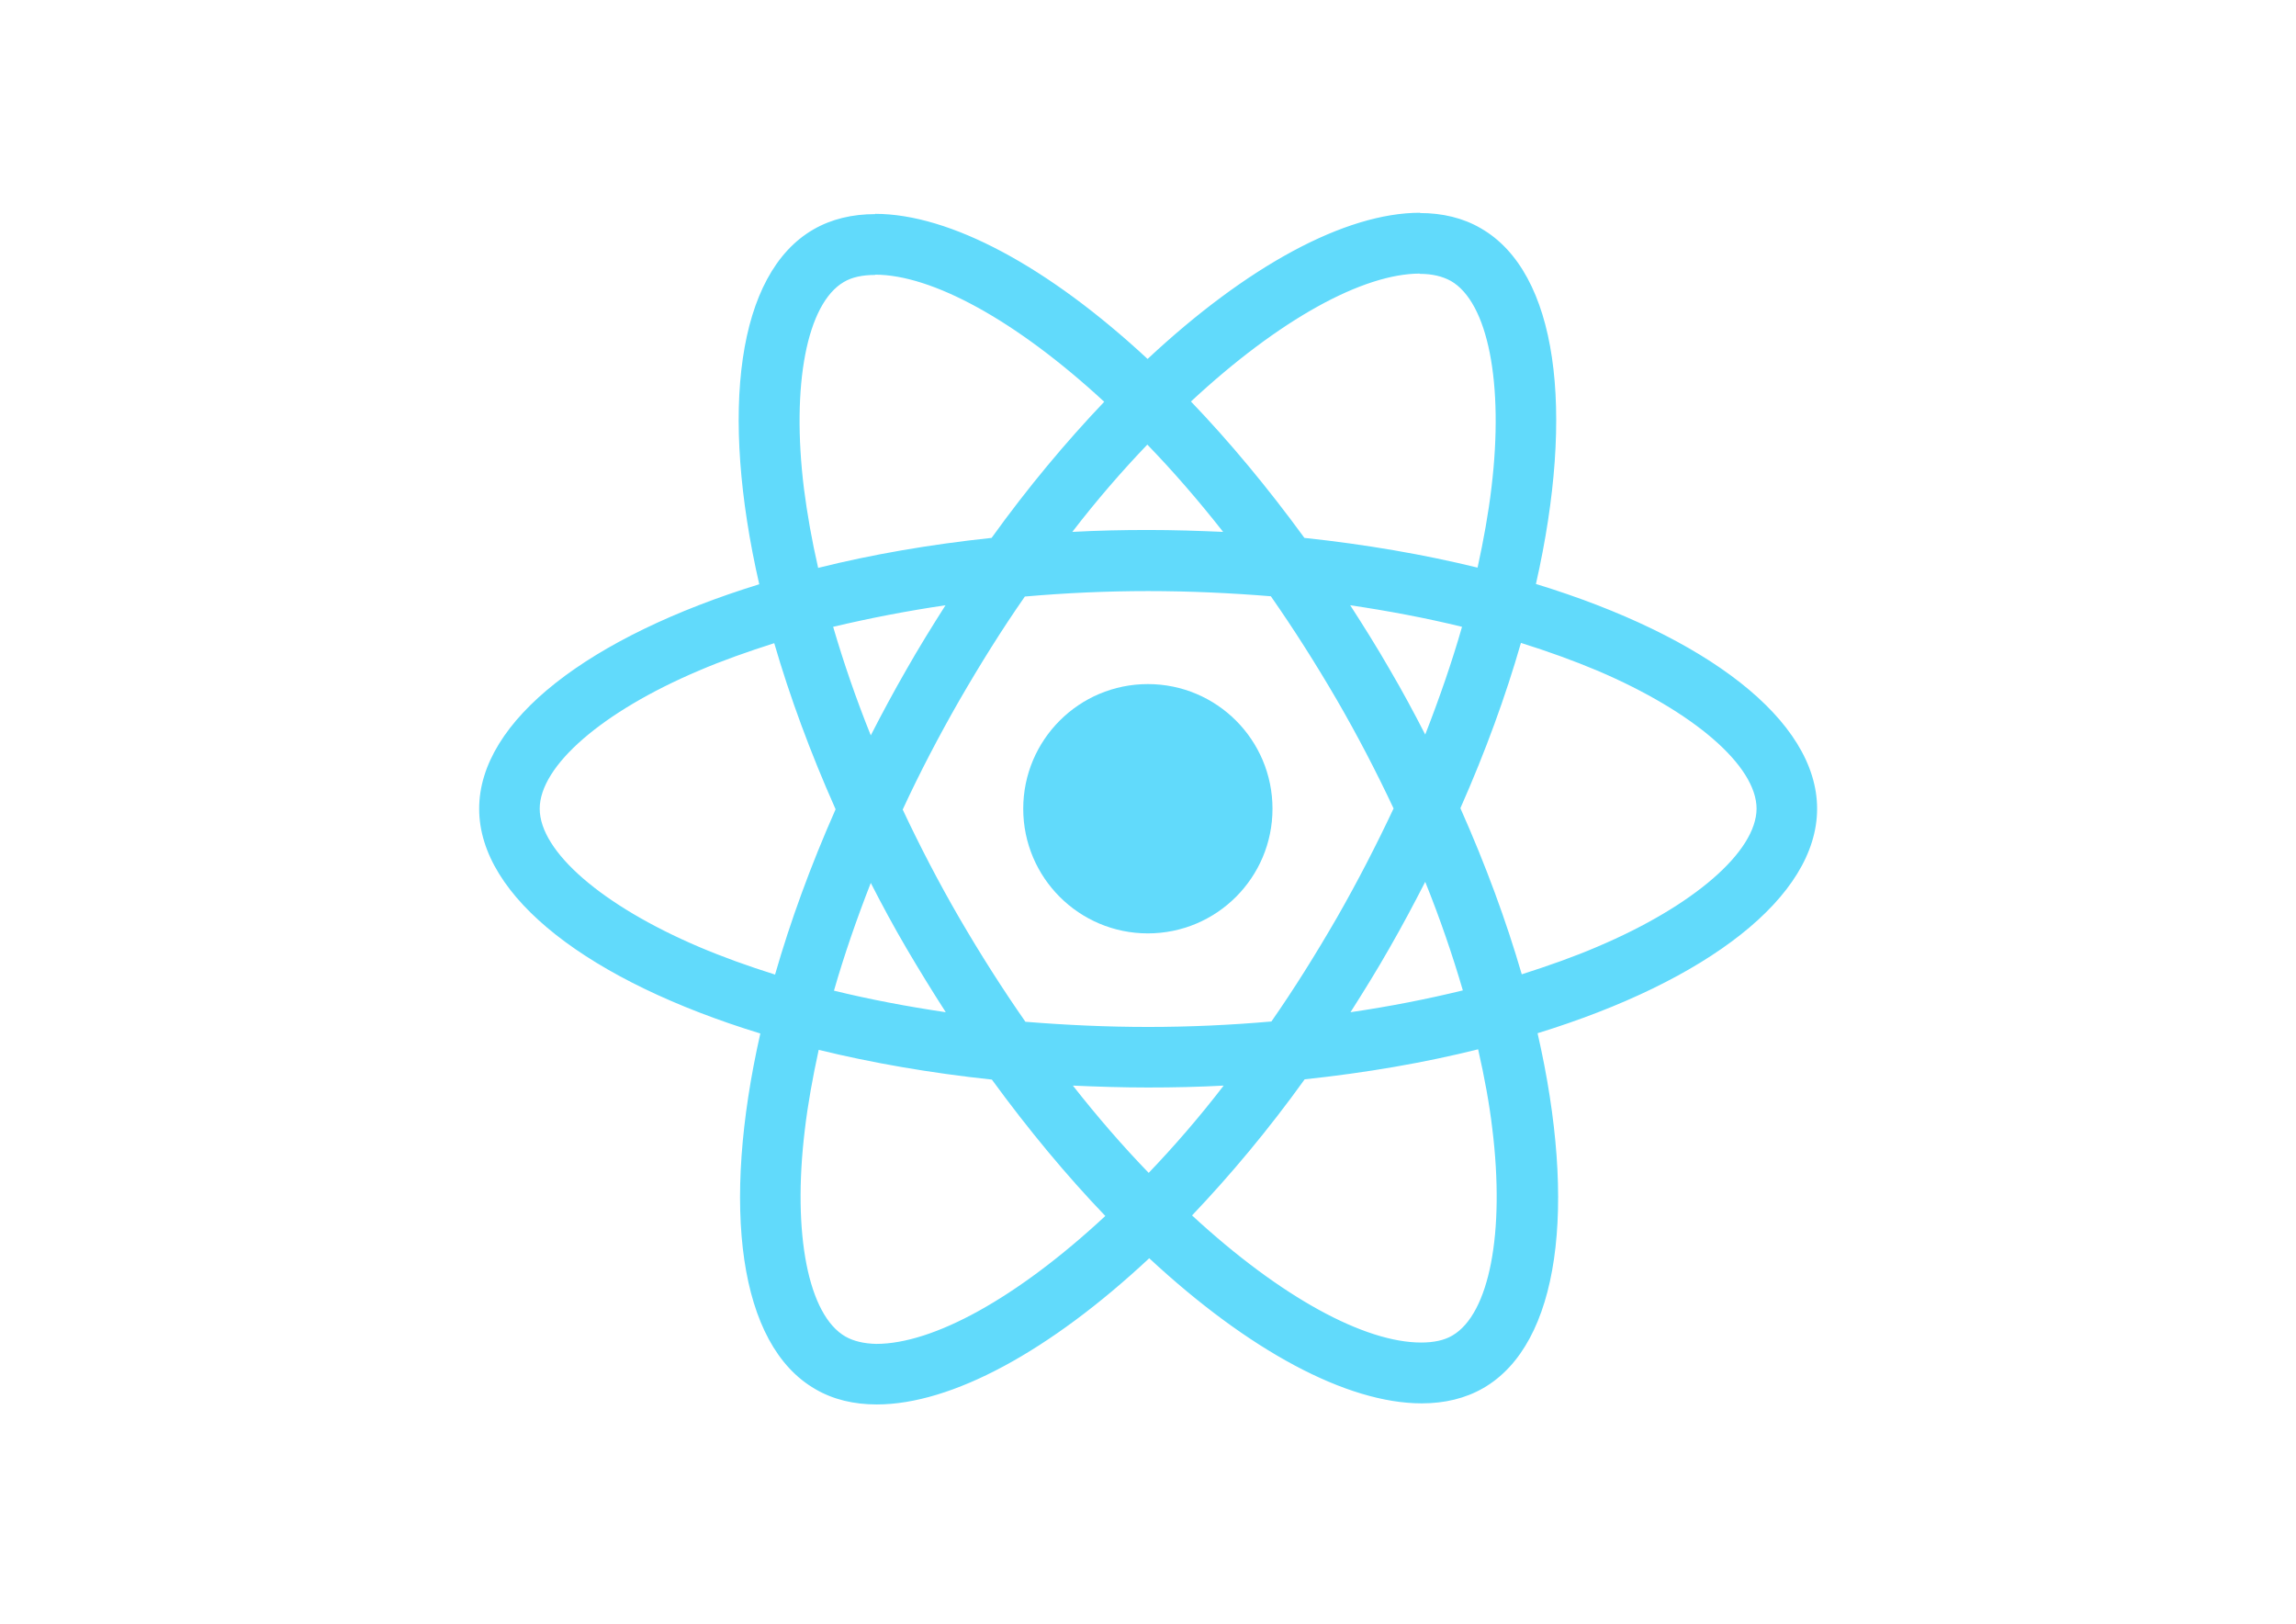
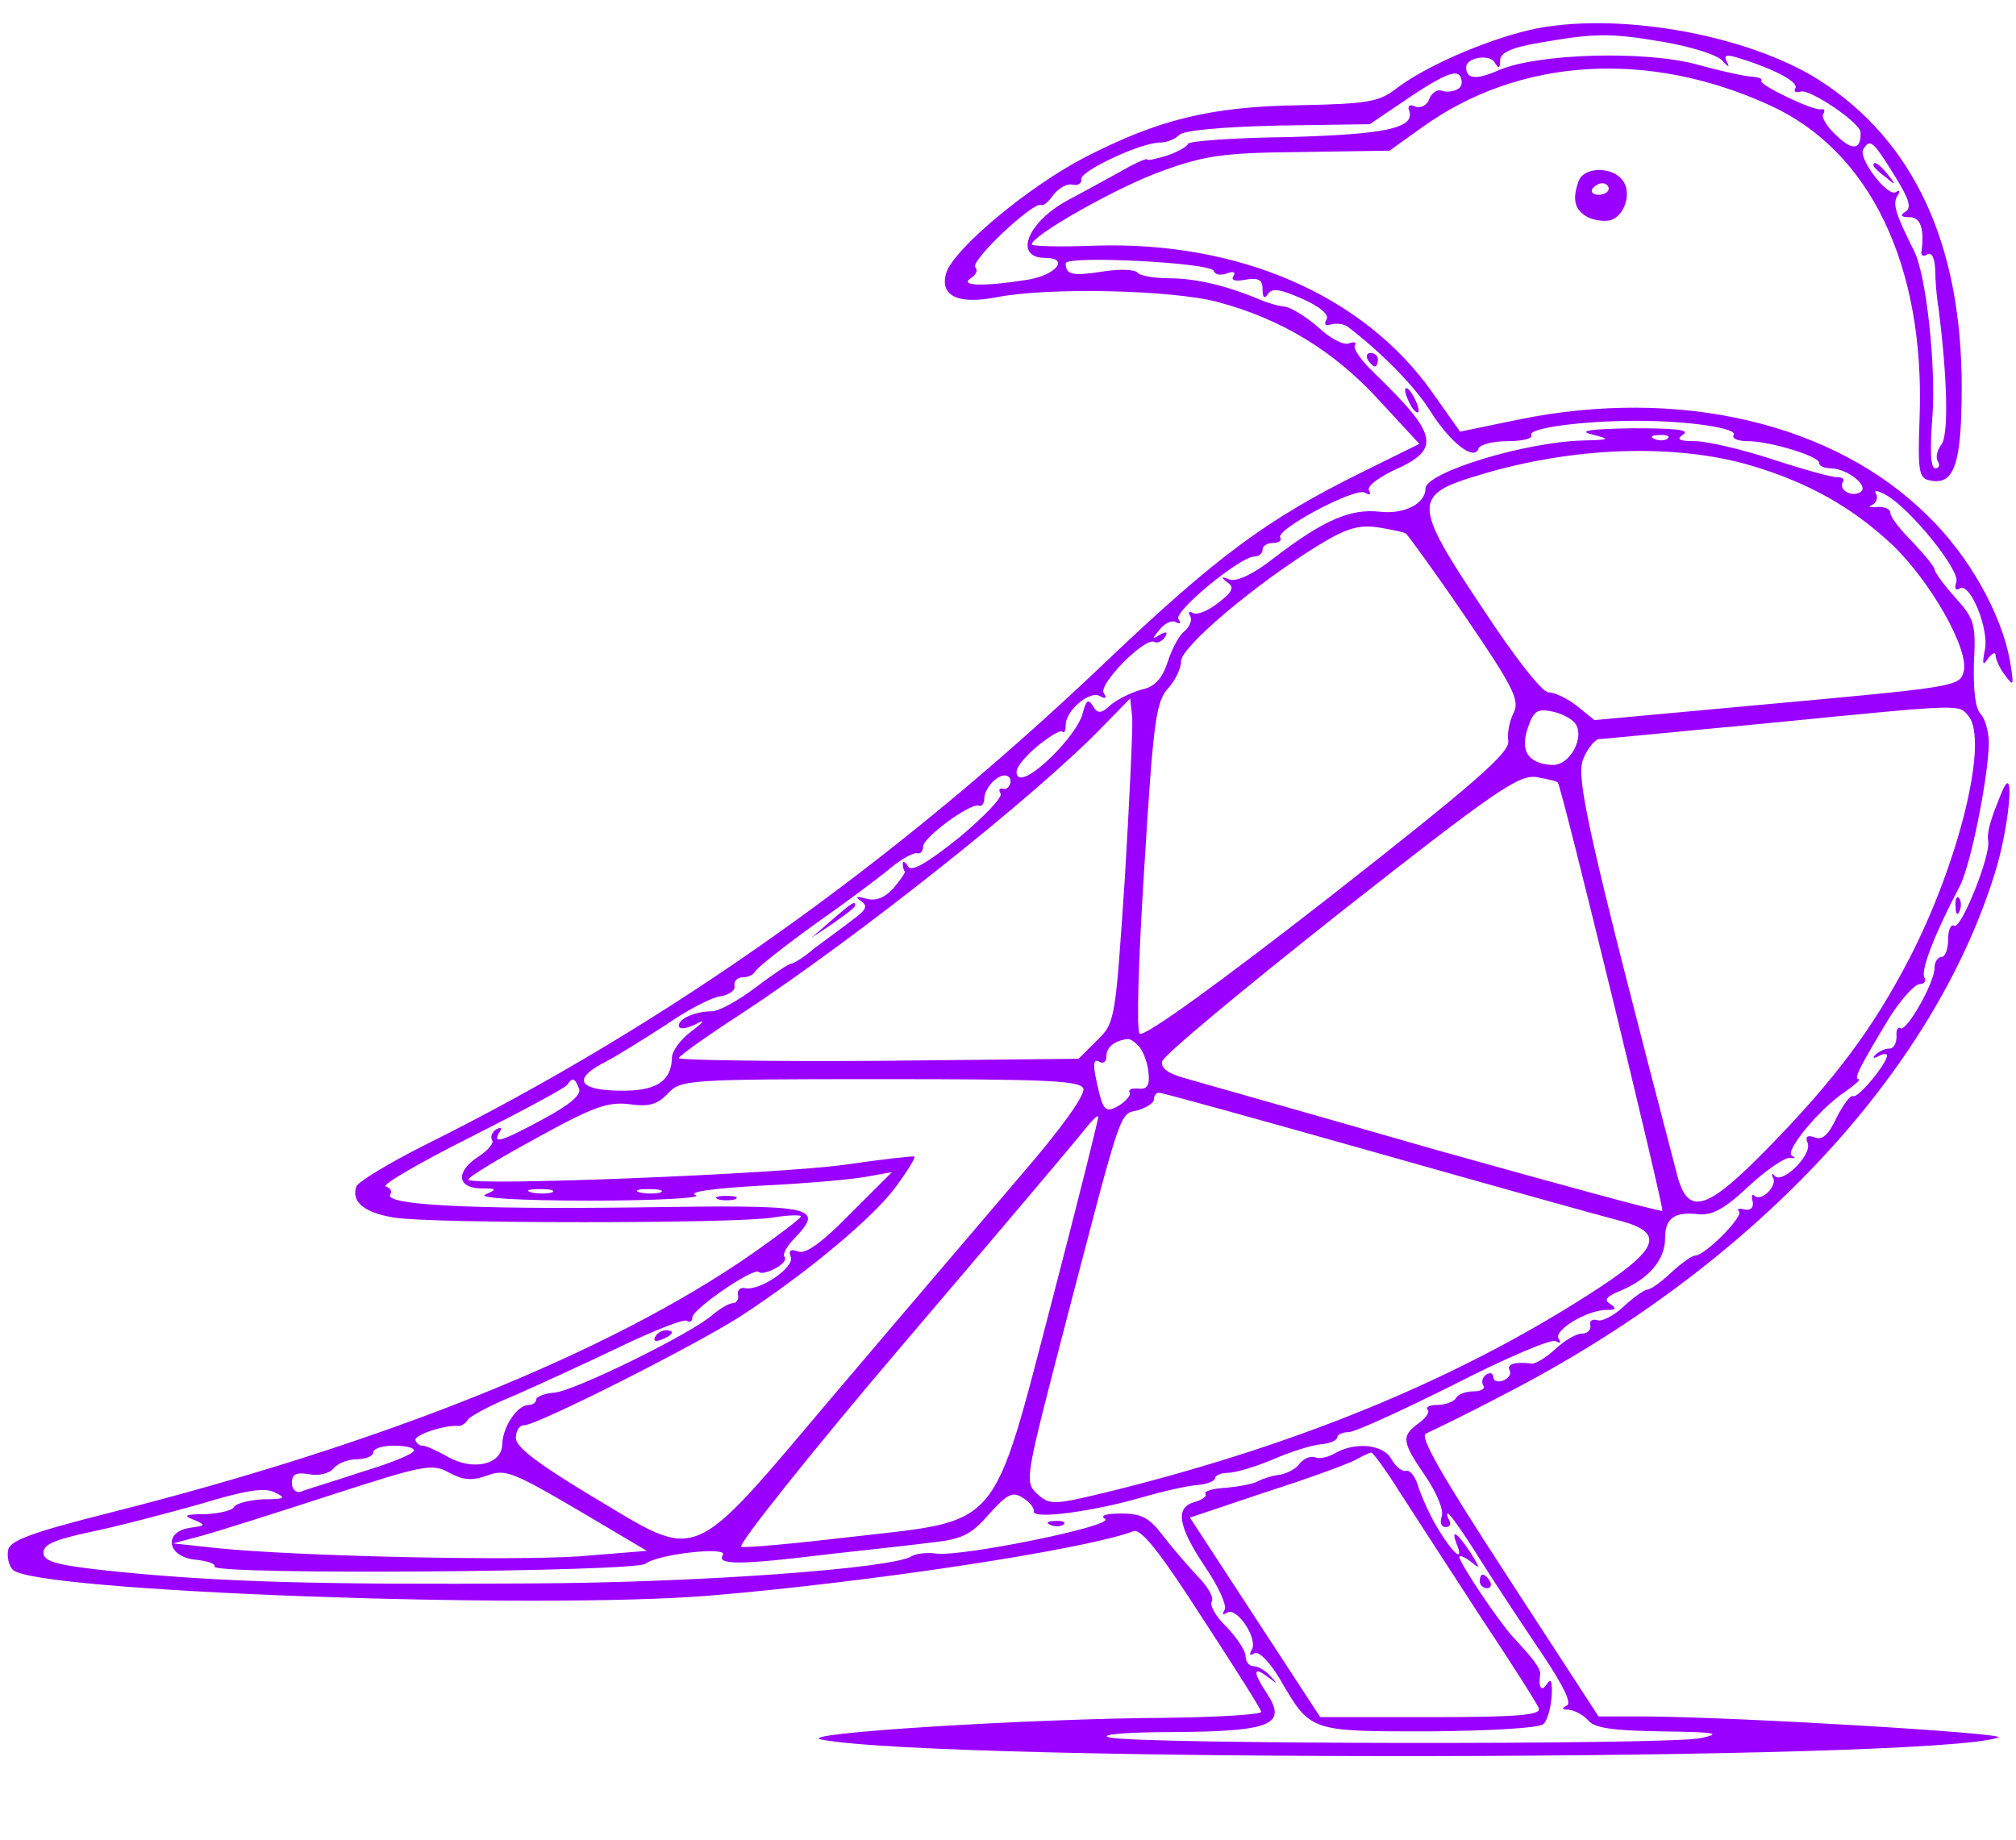
- <svg xmlns="http://www.w3.org/2000/svg" viewBox="0 0 841.9 595.3">
-   <g fill="#61DAFB">
-     <path d="M666.3 296.5c0-32.5-40.7-63.3-103.1-82.4 14.4-63.6 8-114.2-20.2-130.4-6.5-3.8-14.1-5.6-22.4-5.6v22.3c4.6 0 8.3.9 11.4 2.6 13.6 7.8 19.5 37.5 14.9 75.7-1.1 9.4-2.9 19.3-5.1 29.4-19.6-4.8-41-8.5-63.5-10.9-13.5-18.5-27.5-35.3-41.6-50 32.6-30.3 63.2-46.9 84-46.9V78c-27.5 0-63.5 19.6-99.9 53.6-36.4-33.8-72.4-53.2-99.9-53.2v22.3c20.7 0 51.4 16.5 84 46.6-14 14.7-28 31.4-41.3 49.9-22.6 2.4-44 6.1-63.6 11-2.3-10-4-19.7-5.2-29-4.7-38.2 1.1-67.9 14.6-75.8 3-1.8 6.9-2.6 11.5-2.6V78.5c-8.4 0-16 1.8-22.6 5.6-28.1 16.2-34.4 66.7-19.9 130.1-62.2 19.2-102.7 49.9-102.7 82.3 0 32.5 40.7 63.3 103.1 82.4-14.4 63.6-8 114.2 20.2 130.4 6.5 3.8 14.1 5.6 22.5 5.6 27.5 0 63.5-19.6 99.9-53.6 36.4 33.8 72.4 53.2 99.9 53.2 8.4 0 16-1.8 22.6-5.6 28.1-16.2 34.4-66.7 19.9-130.1 62-19.1 102.5-49.9 102.5-82.3zm-130.2-66.7c-3.7 12.9-8.3 26.2-13.5 39.5-4.1-8-8.4-16-13.1-24-4.6-8-9.5-15.8-14.4-23.4 14.2 2.1 27.9 4.7 41 7.9zm-45.8 106.5c-7.8 13.5-15.8 26.3-24.1 38.2-14.9 1.3-30 2-45.2 2-15.1 0-30.2-.7-45-1.9-8.3-11.9-16.4-24.6-24.2-38-7.6-13.1-14.5-26.4-20.8-39.8 6.2-13.4 13.2-26.8 20.7-39.9 7.8-13.5 15.8-26.3 24.1-38.2 14.9-1.3 30-2 45.2-2 15.1 0 30.2.7 45 1.9 8.3 11.9 16.4 24.6 24.2 38 7.6 13.1 14.5 26.4 20.8 39.8-6.3 13.4-13.2 26.8-20.7 39.9zm32.3-13c5.4 13.4 10 26.8 13.8 39.8-13.1 3.2-26.9 5.9-41.2 8 4.9-7.7 9.8-15.6 14.4-23.7 4.6-8 8.9-16.1 13-24.1zM421.2 430c-9.3-9.6-18.6-20.3-27.8-32 9 .4 18.2.7 27.5.7 9.4 0 18.7-.2 27.8-.7-9 11.7-18.3 22.4-27.5 32zm-74.4-58.9c-14.2-2.1-27.9-4.7-41-7.9 3.7-12.9 8.3-26.2 13.5-39.5 4.1 8 8.4 16 13.1 24 4.7 8 9.5 15.8 14.4 23.4zM420.7 163c9.3 9.6 18.6 20.3 27.8 32-9-.4-18.2-.7-27.5-.7-9.4 0-18.7.2-27.8.7 9-11.7 18.3-22.4 27.5-32zm-74 58.9c-4.9 7.7-9.8 15.6-14.4 23.7-4.6 8-8.9 16-13 24-5.4-13.4-10-26.8-13.8-39.8 13.1-3.1 26.9-5.8 41.2-7.9zm-90.5 125.2c-35.4-15.1-58.3-34.9-58.3-50.6 0-15.7 22.9-35.6 58.3-50.6 8.6-3.7 18-7 27.7-10.1 5.7 19.6 13.2 40 22.5 60.9-9.2 20.8-16.6 41.1-22.2 60.6-9.9-3.1-19.3-6.5-28-10.2zM310 490c-13.6-7.8-19.5-37.5-14.9-75.7 1.1-9.4 2.9-19.3 5.1-29.4 19.6 4.8 41 8.5 63.5 10.9 13.5 18.5 27.5 35.3 41.6 50-32.6 30.3-63.2 46.9-84 46.9-4.5-.1-8.3-1-11.3-2.7zm237.2-76.2c4.7 38.2-1.1 67.9-14.6 75.8-3 1.8-6.9 2.6-11.5 2.6-20.7 0-51.4-16.5-84-46.6 14-14.7 28-31.4 41.3-49.9 22.6-2.4 44-6.1 63.6-11 2.3 10.1 4.1 19.8 5.2 29.1zm38.5-66.7c-8.6 3.7-18 7-27.7 10.1-5.7-19.6-13.2-40-22.5-60.9 9.2-20.8 16.6-41.1 22.2-60.6 9.9 3.1 19.3 6.5 28.1 10.2 35.4 15.1 58.3 34.9 58.3 50.6-.1 15.7-23 35.6-58.4 50.6zM320.8 78.4z" />
-     <circle cx="420.9" cy="296.5" r="45.7" />
-     <path d="M520.5 78.1z" />
+ <svg xmlns="http://www.w3.org/2000/svg" version="1.0" width="297pt" height="271pt" viewBox="0 0 297 271" preserveAspectRatio="xMidYMid meet">
+   <g transform="translate(0,271) scale(0.1,-0.1)" fill="#9900ff" stroke="none">
+     <path d="M2254 2666 c-68 -16 -157 -55 -199 -88 -24 -18 -41 -21 -139 -23 -133 -2 -210 -21 -320 -78 -82 -43 -190 -133 -202 -169 -10 -34 17 -47 74 -36 75 15 259 11 326 -7 94 -25 171 -72 237 -144 l60 -65 -83 -41 c-142 -70 -216 -125 -383 -284 -309 -294 -641 -530 -997 -707 -54 -27 -100 -55 -103 -62 -8 -23 12 -39 56 -46 54 -9 503 -9 557 0 23 4 42 4 42 2 0 -3 -33 -28 -73 -56 -209 -145 -539 -278 -942 -380 -119 -30 -151 -42 -153 -56 -2 -10 1 -23 7 -29 32 -32 767 -59 1026 -38 239 20 554 68 625 95 11 4 39 -31 100 -126 47 -72 87 -135 88 -140 2 -4 -61 -8 -140 -9 -200 -1 -552 -23 -508 -32 176 -34 1639 -32 1734 3 18 6 -378 30 -519 31 l-70 0 -134 206 c-97 149 -131 208 -120 211 7 3 59 28 114 57 364 187 632 472 724 769 21 67 30 165 11 121 -18 -43 -23 -61 -21 -74 4 -21 -40 -131 -50 -125 -5 3 -9 -6 -9 -20 0 -14 -4 -26 -10 -26 -5 0 -10 -7 -10 -16 0 -22 -41 -94 -50 -89 -4 3 -7 -3 -6 -12 0 -10 -4 -18 -11 -18 -6 0 -15 -4 -20 -9 -5 -5 -3 -6 5 -2 6 4 12 4 12 1 0 -12 -43 -64 -50 -60 -4 2 -14 -12 -24 -31 -12 -26 -21 -34 -32 -30 -11 4 -15 2 -11 -8 7 -17 -36 -60 -48 -49 -4 5 -6 4 -3 -2 7 -12 -17 -36 -27 -27 -4 4 -5 0 -3 -8 2 -9 -3 -14 -12 -12 -8 2 -12 1 -8 -3 7 -7 -50 -65 -65 -65 -4 0 -20 -11 -35 -25 -15 -14 -30 -25 -35 -25 -4 0 -20 -11 -35 -25 -15 -14 -33 -23 -39 -20 -7 2 -12 -1 -10 -8 1 -7 -5 -12 -13 -12 -8 0 -25 -10 -39 -23 -13 -12 -29 -22 -35 -21 -24 3 -37 -1 -32 -10 3 -5 -1 -11 -9 -15 -8 -3 -15 -1 -15 5 0 6 -5 7 -10 4 -6 -4 -8 -11 -5 -16 4 -5 -3 -9 -14 -9 -11 0 -23 -4 -26 -10 -3 -5 -16 -10 -27 -10 -12 0 -18 -3 -15 -7 4 -3 -2 -12 -13 -20 -26 -19 -25 -27 10 -78 17 -25 27 -50 24 -59 -3 -9 -1 -16 6 -16 6 0 8 5 5 10 -3 6 -4 10 -2 10 3 0 24 -30 47 -67 24 -38 65 -100 92 -140 32 -48 44 -73 36 -76 -8 -4 -7 -6 3 -6 9 -1 22 -8 29 -16 9 -11 36 -15 109 -16 79 -1 89 -3 56 -10 -49 -10 -828 -9 -870 1 -18 4 20 8 94 8 144 1 167 11 138 56 -22 33 -21 42 1 25 15 -11 15 -11 4 1 -7 8 -18 15 -25 15 -7 0 -12 7 -12 15 0 8 -13 27 -28 43 -16 15 -25 32 -22 37 4 6 -6 23 -22 39 -15 16 -38 43 -51 60 -19 25 -31 31 -60 31 -23 0 -32 -3 -24 -8 15 -10 -211 -56 -249 -51 -13 2 -30 0 -36 -4 -29 -18 -313 -39 -563 -40 -307 -2 -452 2 -604 17 -88 9 -110 14 -112 27 -1 13 14 20 70 32 39 8 111 27 161 41 66 20 95 25 110 17 17 -8 15 -10 -17 -10 -20 -1 -40 -6 -43 -11 -3 -6 -23 -10 -43 -11 -29 0 -33 -2 -17 -8 19 -8 18 -9 -5 -12 -40 -6 -34 -43 8 -47 18 -2 30 -6 28 -10 -7 -13 619 -8 635 4 17 14 122 26 114 13 -10 -15 25 -15 155 1 52 6 120 13 150 17 47 5 60 11 87 42 27 30 35 34 50 24 10 -6 17 -15 16 -20 -2 -12 88 0 160 21 31 9 67 17 81 18 14 1 26 6 26 10 0 4 9 8 19 8 11 0 41 9 67 20 25 11 57 21 70 22 13 1 24 6 24 10 0 4 8 8 17 8 9 0 79 32 155 70 76 39 144 68 150 64 7 -4 8 -3 4 4 -7 12 42 42 71 42 14 0 15 2 5 9 -10 6 -5 11 17 20 40 17 64 45 64 76 0 30 13 40 49 36 21 -2 39 8 75 42 26 24 54 43 61 41 7 -1 8 0 2 3 -12 6 41 70 79 95 14 10 23 18 19 18 -8 0 4 22 47 93 17 26 36 47 43 47 7 0 10 5 7 10 -6 10 17 68 52 134 16 30 42 159 43 211 0 17 -6 37 -12 43 -8 8 -11 35 -10 75 3 57 1 65 -27 96 -17 19 -31 38 -31 42 0 4 -15 22 -32 40 -18 18 -33 37 -33 43 0 6 -9 10 -20 9 -11 -1 -14 0 -7 3 6 3 9 10 6 16 -4 6 1 6 14 -1 35 -19 111 -112 104 -129 -3 -9 -1 -13 5 -9 15 10 44 -60 37 -91 -4 -21 -3 -24 5 -12 6 8 11 10 11 4 0 -5 6 -19 14 -29 13 -18 13 -15 7 22 -13 70 -61 155 -121 213 -138 137 -366 190 -602 142 l-87 -18 -41 58 c-101 143 -285 223 -497 216 -51 -2 -93 -1 -93 2 0 13 127 85 192 108 63 23 91 27 204 28 l131 2 49 35 c142 102 332 114 511 32 148 -67 229 -236 221 -460 -3 -82 -1 -90 16 -93 35 -7 46 24 46 138 0 211 -71 363 -210 452 -107 68 -302 102 -426 74z m198 -18 c40 -7 79 -19 86 -28 8 -9 11 -10 6 -1 -5 10 -1 11 16 6 55 -17 90 -36 85 -45 -3 -5 0 -7 8 -5 12 5 88 -46 88 -60 1 -25 -11 -28 -34 -6 -15 13 -24 28 -21 33 3 5 2 8 -3 7 -11 -3 -94 37 -88 42 2 3 -4 5 -13 6 -9 0 -46 8 -82 18 -78 21 -234 16 -291 -8 -34 -15 -49 -14 -49 4 0 14 34 20 42 7 6 -10 8 -9 8 3 0 11 16 19 58 26 81 14 103 15 184 1z m-304 -69 c-6 -4 -17 -5 -23 -3 -7 3 -15 -2 -19 -11 -3 -10 -13 -15 -21 -12 -8 4 -12 1 -9 -6 9 -26 -35 -35 -179 -39 -81 -1 -147 -6 -147 -10 0 -3 -13 -11 -30 -17 -16 -5 -30 -8 -30 -6 0 3 -21 -7 -47 -22 -27 -15 -57 -31 -68 -37 -61 -32 -83 -86 -35 -86 36 0 16 -25 -25 -32 -62 -10 -103 -10 -85 2 8 5 11 12 7 16 -9 9 86 98 97 92 3 -2 11 5 18 15 8 10 20 17 28 15 8 -2 14 2 13 8 -2 12 88 54 116 54 10 0 22 5 28 11 7 7 62 12 146 14 l135 2 62 42 c47 31 65 38 71 29 4 -7 3 -16 -3 -19z m642 -126 c22 -35 27 -49 17 -55 -8 -5 -7 -8 6 -8 16 0 22 -16 18 -49 -2 -7 2 -10 8 -6 7 4 11 -5 12 -22 0 -15 2 -41 5 -58 13 -103 15 -186 4 -200 -6 -8 -9 -19 -5 -25 3 -5 2 -10 -4 -10 -7 0 -8 27 -4 78 5 73 -9 206 -27 242 -27 54 -32 69 -25 81 5 7 4 10 -2 6 -12 -8 -56 50 -48 63 10 16 14 13 45 -37z m-1002 -142 c2 -6 10 -7 19 -4 10 4 14 2 10 -4 -4 -6 3 -8 18 -5 19 3 25 0 25 -14 0 -13 3 -15 8 -7 6 9 18 7 50 -7 27 -12 41 -24 36 -31 -4 -7 -1 -10 7 -7 7 2 18 1 24 -3 50 -38 99 -88 121 -123 30 -48 66 -76 72 -57 2 6 22 11 43 11 22 0 38 4 35 9 -6 10 74 21 155 21 77 0 150 -11 143 -21 -3 -5 6 -9 21 -9 32 0 105 -22 105 -32 0 -5 8 -8 18 -8 24 -1 56 -26 43 -35 -13 -8 -33 3 -26 15 3 4 -1 7 -8 7 -6 -1 -49 11 -95 26 -46 15 -97 27 -115 27 -24 0 -28 3 -17 10 10 7 -14 9 -75 9 -63 -1 -81 -4 -60 -9 28 -7 28 -8 -12 -9 -86 -2 -233 -47 -233 -71 0 -22 -31 -38 -67 -34 -43 5 -83 -12 -156 -68 -29 -23 -54 -35 -65 -32 -13 5 -14 4 -4 -4 11 -7 8 -14 -13 -30 -15 -12 -32 -19 -38 -15 -5 3 -7 1 -4 -4 4 -6 0 -16 -8 -23 -8 -6 -19 -27 -25 -46 -8 -24 -19 -36 -38 -40 -15 -4 -35 -14 -45 -22 -15 -14 -20 -14 -27 -2 -7 11 -10 8 -15 -11 -8 -33 -82 -106 -95 -93 -7 7 1 20 24 41 20 17 38 28 41 25 3 -3 5 1 5 10 0 21 36 52 51 42 8 -4 10 -3 5 5 -8 13 62 84 75 75 4 -2 11 1 15 7 5 8 3 9 -7 4 -12 -8 -12 -6 0 8 7 9 18 14 24 10 6 -3 7 -1 3 5 -7 11 91 92 112 92 7 0 12 5 12 10 0 6 7 10 16 10 8 0 13 4 10 8 -7 12 112 75 125 66 7 -4 9 -3 6 3 -4 6 12 18 34 29 73 32 69 52 -28 146 -18 17 -30 35 -27 39 3 5 -1 6 -9 3 -8 -3 -28 8 -44 23 -17 15 -39 29 -49 31 -11 1 -28 6 -39 11 -50 21 -95 31 -133 31 -22 0 -43 4 -46 8 -3 5 -26 6 -51 2 -45 -7 -55 -5 -55 12 0 12 214 1 218 -11z m669 -247 c-3 -3 -12 -4 -19 -1 -8 3 -5 6 6 6 11 1 17 -2 13 -5z m123 -40 c84 -25 148 -61 207 -116 57 -54 114 -155 106 -187 -6 -23 -9 -23 -316 -51 l-228 -21 -26 21 c-14 11 -33 20 -42 20 -9 0 -50 52 -97 124 -103 154 -103 167 -5 196 138 42 289 47 401 14z m-509 -100 c3 -2 43 -57 88 -123 71 -104 80 -123 71 -141 -6 -12 -10 -30 -8 -42 2 -17 -48 -61 -265 -231 -159 -124 -272 -206 -278 -200 -5 5 -2 107 7 248 13 211 17 242 35 261 10 11 19 29 19 40 0 21 110 114 203 171 41 25 59 30 87 26 19 -3 38 -7 41 -9z m-414 -510 c-14 -207 -14 -211 -41 -237 l-27 -27 -295 -3 c-161 -1 -294 1 -294 4 0 3 42 33 93 66 169 111 436 323 532 423 l40 41 3 -28 c1 -15 -4 -123 -11 -239z m663 231 c16 -20 -7 -64 -34 -62 -35 2 -47 21 -35 55 8 24 14 28 34 24 13 -2 29 -10 35 -17z m580 10 c30 -36 -14 -215 -86 -355 -54 -105 -112 -182 -210 -282 -90 -92 -117 -100 -133 -40 -131 502 -151 589 -138 615 6 15 17 27 22 28 6 0 116 11 245 23 294 29 285 29 300 11z m-1412 -100 c-2 -6 -7 -9 -11 -7 -5 1 -6 -2 -3 -7 4 -5 -24 -34 -61 -65 -46 -37 -70 -51 -75 -43 -4 7 -8 9 -8 5 0 -5 1 -10 3 -12 1 -2 -7 -13 -17 -25 -13 -14 -26 -19 -40 -15 -15 4 -17 3 -7 -4 10 -7 7 -13 -14 -28 -14 -11 -39 -29 -55 -41 -15 -13 -31 -23 -35 -23 -3 0 -27 -16 -52 -35 -25 -19 -54 -35 -64 -35 -25 0 -49 -11 -49 -21 0 -6 10 -5 23 1 17 9 16 6 -5 -10 -16 -12 -28 -29 -28 -38 -1 -36 -24 -50 -78 -49 -61 1 -69 18 -19 43 17 9 57 34 88 54 30 21 66 40 80 42 13 2 23 9 21 16 -1 6 4 12 12 12 8 0 16 4 18 8 2 5 41 36 88 70 47 33 98 71 113 84 16 13 33 22 38 21 5 -2 9 3 9 10 0 13 69 64 82 60 4 -2 8 3 8 10 0 16 21 38 33 34 5 -1 7 -7 5 -12z m807 2 c6 -7 157 -628 154 -631 -2 -2 -152 39 -334 90 -181 52 -347 99 -368 105 -26 7 -37 15 -35 25 2 9 120 107 263 220 230 181 263 203 289 199 16 -3 30 -6 31 -8z m-616 -390 c6 -8 12 -24 13 -38 2 -18 -2 -24 -14 -23 -10 1 -16 -1 -14 -5 3 -4 -4 -12 -14 -19 -22 -13 -25 -10 -35 37 -5 23 -4 31 4 27 6 -4 11 -1 11 8 0 13 12 23 31 25 4 1 12 -5 18 -12z m-826 -61 c4 -9 -14 -24 -53 -45 -63 -34 -75 -37 -64 -19 4 7 3 8 -5 4 -6 -4 -9 -11 -6 -16 3 -4 -6 -15 -20 -24 -34 -22 -32 -46 3 -47 24 0 25 -1 7 -9 -12 -5 49 -9 155 -9 96 0 166 4 155 8 -12 5 25 10 95 14 63 3 133 9 155 13 l39 7 -61 -61 c-42 -43 -66 -60 -77 -56 -11 4 -15 2 -11 -8 6 -15 -45 -50 -67 -46 -7 2 -12 -3 -11 -9 2 -7 -2 -13 -7 -13 -6 0 -19 -8 -30 -17 -28 -26 -204 -113 -234 -115 -14 -1 -26 -6 -26 -10 0 -4 -5 -8 -11 -8 -17 0 -38 -32 -39 -57 0 -31 -43 -41 -81 -19 -16 9 -32 16 -36 16 -4 -1 -9 3 -11 8 -2 8 44 23 64 21 4 0 10 4 13 9 3 5 34 22 69 36 34 15 104 47 154 71 50 24 95 42 100 39 4 -3 8 -1 8 5 0 12 90 74 98 67 2 -3 13 -1 24 5 11 6 17 13 14 17 -4 3 3 16 15 28 44 47 31 49 -237 45 -245 -3 -369 4 -359 19 3 5 0 10 -7 12 -6 2 50 35 126 73 75 38 139 72 142 77 7 11 11 10 17 -6z m743 0 c3 -9 -32 -58 -88 -123 -51 -60 -175 -205 -275 -323 -221 -261 -199 -251 -362 -154 -78 47 -111 72 -111 85 0 11 5 19 12 19 19 0 249 116 318 160 97 63 198 147 231 193 16 22 28 41 26 43 -1 1 -47 -4 -102 -12 -99 -14 -555 -32 -555 -22 0 4 45 31 100 61 85 47 106 54 138 50 29 -4 41 0 56 16 19 20 27 21 313 21 244 0 295 -2 299 -14z m434 -95 c173 -49 334 -94 358 -100 63 -17 56 -40 -30 -97 -198 -130 -433 -229 -717 -300 -90 -22 -94 -22 -113 -5 -19 18 -18 21 42 252 84 322 79 307 106 313 13 4 24 11 24 16 0 6 3 10 8 10 4 0 149 -40 322 -89z m-479 -213 c-90 -345 -75 -327 -293 -352 -85 -10 -160 -17 -166 -15 -6 2 101 137 239 299 138 162 259 305 268 317 9 11 17 20 19 18 1 -1 -29 -121 -67 -267z m-738 155 c-7 -2 -21 -2 -30 0 -10 3 -4 5 12 5 17 0 24 -2 18 -5z m160 0 c-7 -2 -21 -2 -30 0 -10 3 -4 5 12 5 17 0 24 -2 18 -5z m-363 -380 c0 -5 -35 -19 -78 -32 -42 -14 -83 -26 -89 -29 -7 -2 -13 4 -13 13 0 13 6 16 25 13 14 -3 30 1 36 8 6 8 22 14 35 14 13 0 24 5 24 10 0 6 14 10 30 10 17 0 30 -3 30 -7z m108 -37 c26 10 38 5 132 -50 l103 -61 -99 -8 c-101 -7 -416 0 -534 12 l-65 7 45 12 c25 7 110 34 190 60 136 44 147 46 172 32 21 -11 33 -12 56 -4z" />
+     <path d="M2760 2466 c0 -2 8 -10 18 -17 15 -13 16 -12 3 4 -13 16 -21 21 -21 13z" />
+     <path d="M2015 2180 c3 -5 8 -10 11 -10 2 0 4 5 4 10 0 6 -5 10 -11 10 -5 0 -7 -4 -4 -10z" />
+     <path d="M2070 2135 c0 -5 5 -17 10 -25 5 -8 10 -10 10 -5 0 6 -5 17 -10 25 -5 8 -10 11 -10 5z" />
+     <path d="M1225 1354 l-30 -26 33 22 c17 12 32 23 32 26 0 7 -4 5 -35 -22z" />
+     <path d="M1058 943 c6 -2 18 -2 25 0 6 3 1 5 -13 5 -14 0 -19 -2 -12 -5z" />
+     <path d="M965 740 c-3 -6 1 -7 9 -4 18 7 21 14 7 14 -6 0 -13 -4 -16 -10z" />
+     <path d="M2326 2444 c-10 -27 -7 -43 13 -54 11 -5 26 -7 35 -4 21 8 30 42 16 59 -16 20 -56 19 -64 -1z m44 -12 c0 -5 -7 -9 -15 -9 -8 0 -12 4 -9 9 3 4 9 8 15 8 5 0 9 -4 9 -8z" />
+     <path d="M2881 1374 c0 -11 3 -14 6 -6 3 7 2 16 -1 19 -3 4 -6 -2 -5 -13z" />
+     <path d="M1967 569 c-10 -6 -23 -9 -30 -6 -7 2 -16 -2 -22 -9 -5 -8 -19 -15 -30 -17 -11 -1 -25 -6 -31 -9 -6 -4 -27 -8 -47 -10 -20 -1 -34 -5 -31 -9 2 -4 -5 -9 -16 -12 -29 -8 -25 -35 15 -95 20 -29 33 -58 29 -64 -4 -7 -3 -8 4 -4 14 9 46 -39 36 -55 -4 -7 -3 -9 4 -5 6 4 22 -12 37 -37 46 -79 43 -78 221 -78 94 1 162 5 168 11 6 6 11 25 12 42 1 21 -1 26 -7 17 -8 -13 -13 -5 -10 14 1 8 -9 22 -40 55 -21 23 -79 109 -79 118 0 3 8 0 17 -7 14 -12 14 -10 -1 14 -20 30 -29 35 -20 12 11 -27 -4 -16 -26 20 -12 19 -25 48 -30 63 -4 15 -12 26 -18 25 -6 -2 -16 6 -22 17 -12 22 -53 26 -83 9z m98 -62 c22 -34 75 -116 118 -182 44 -66 82 -126 84 -132 4 -10 -32 -13 -158 -13 l-164 0 -96 147 -96 147 113 38 c63 20 122 42 131 47 10 6 20 10 23 11 3 0 23 -28 45 -63z" />
+     <path d="M1548 463 c7 -3 16 -2 19 1 4 3 -2 6 -13 5 -11 0 -14 -3 -6 -6z" />
+     <path d="M2180 380 c0 -5 5 -10 11 -10 5 0 7 5 4 10 -3 6 -8 10 -11 10 -2 0 -4 -4 -4 -10z" />
  </g>
</svg>
